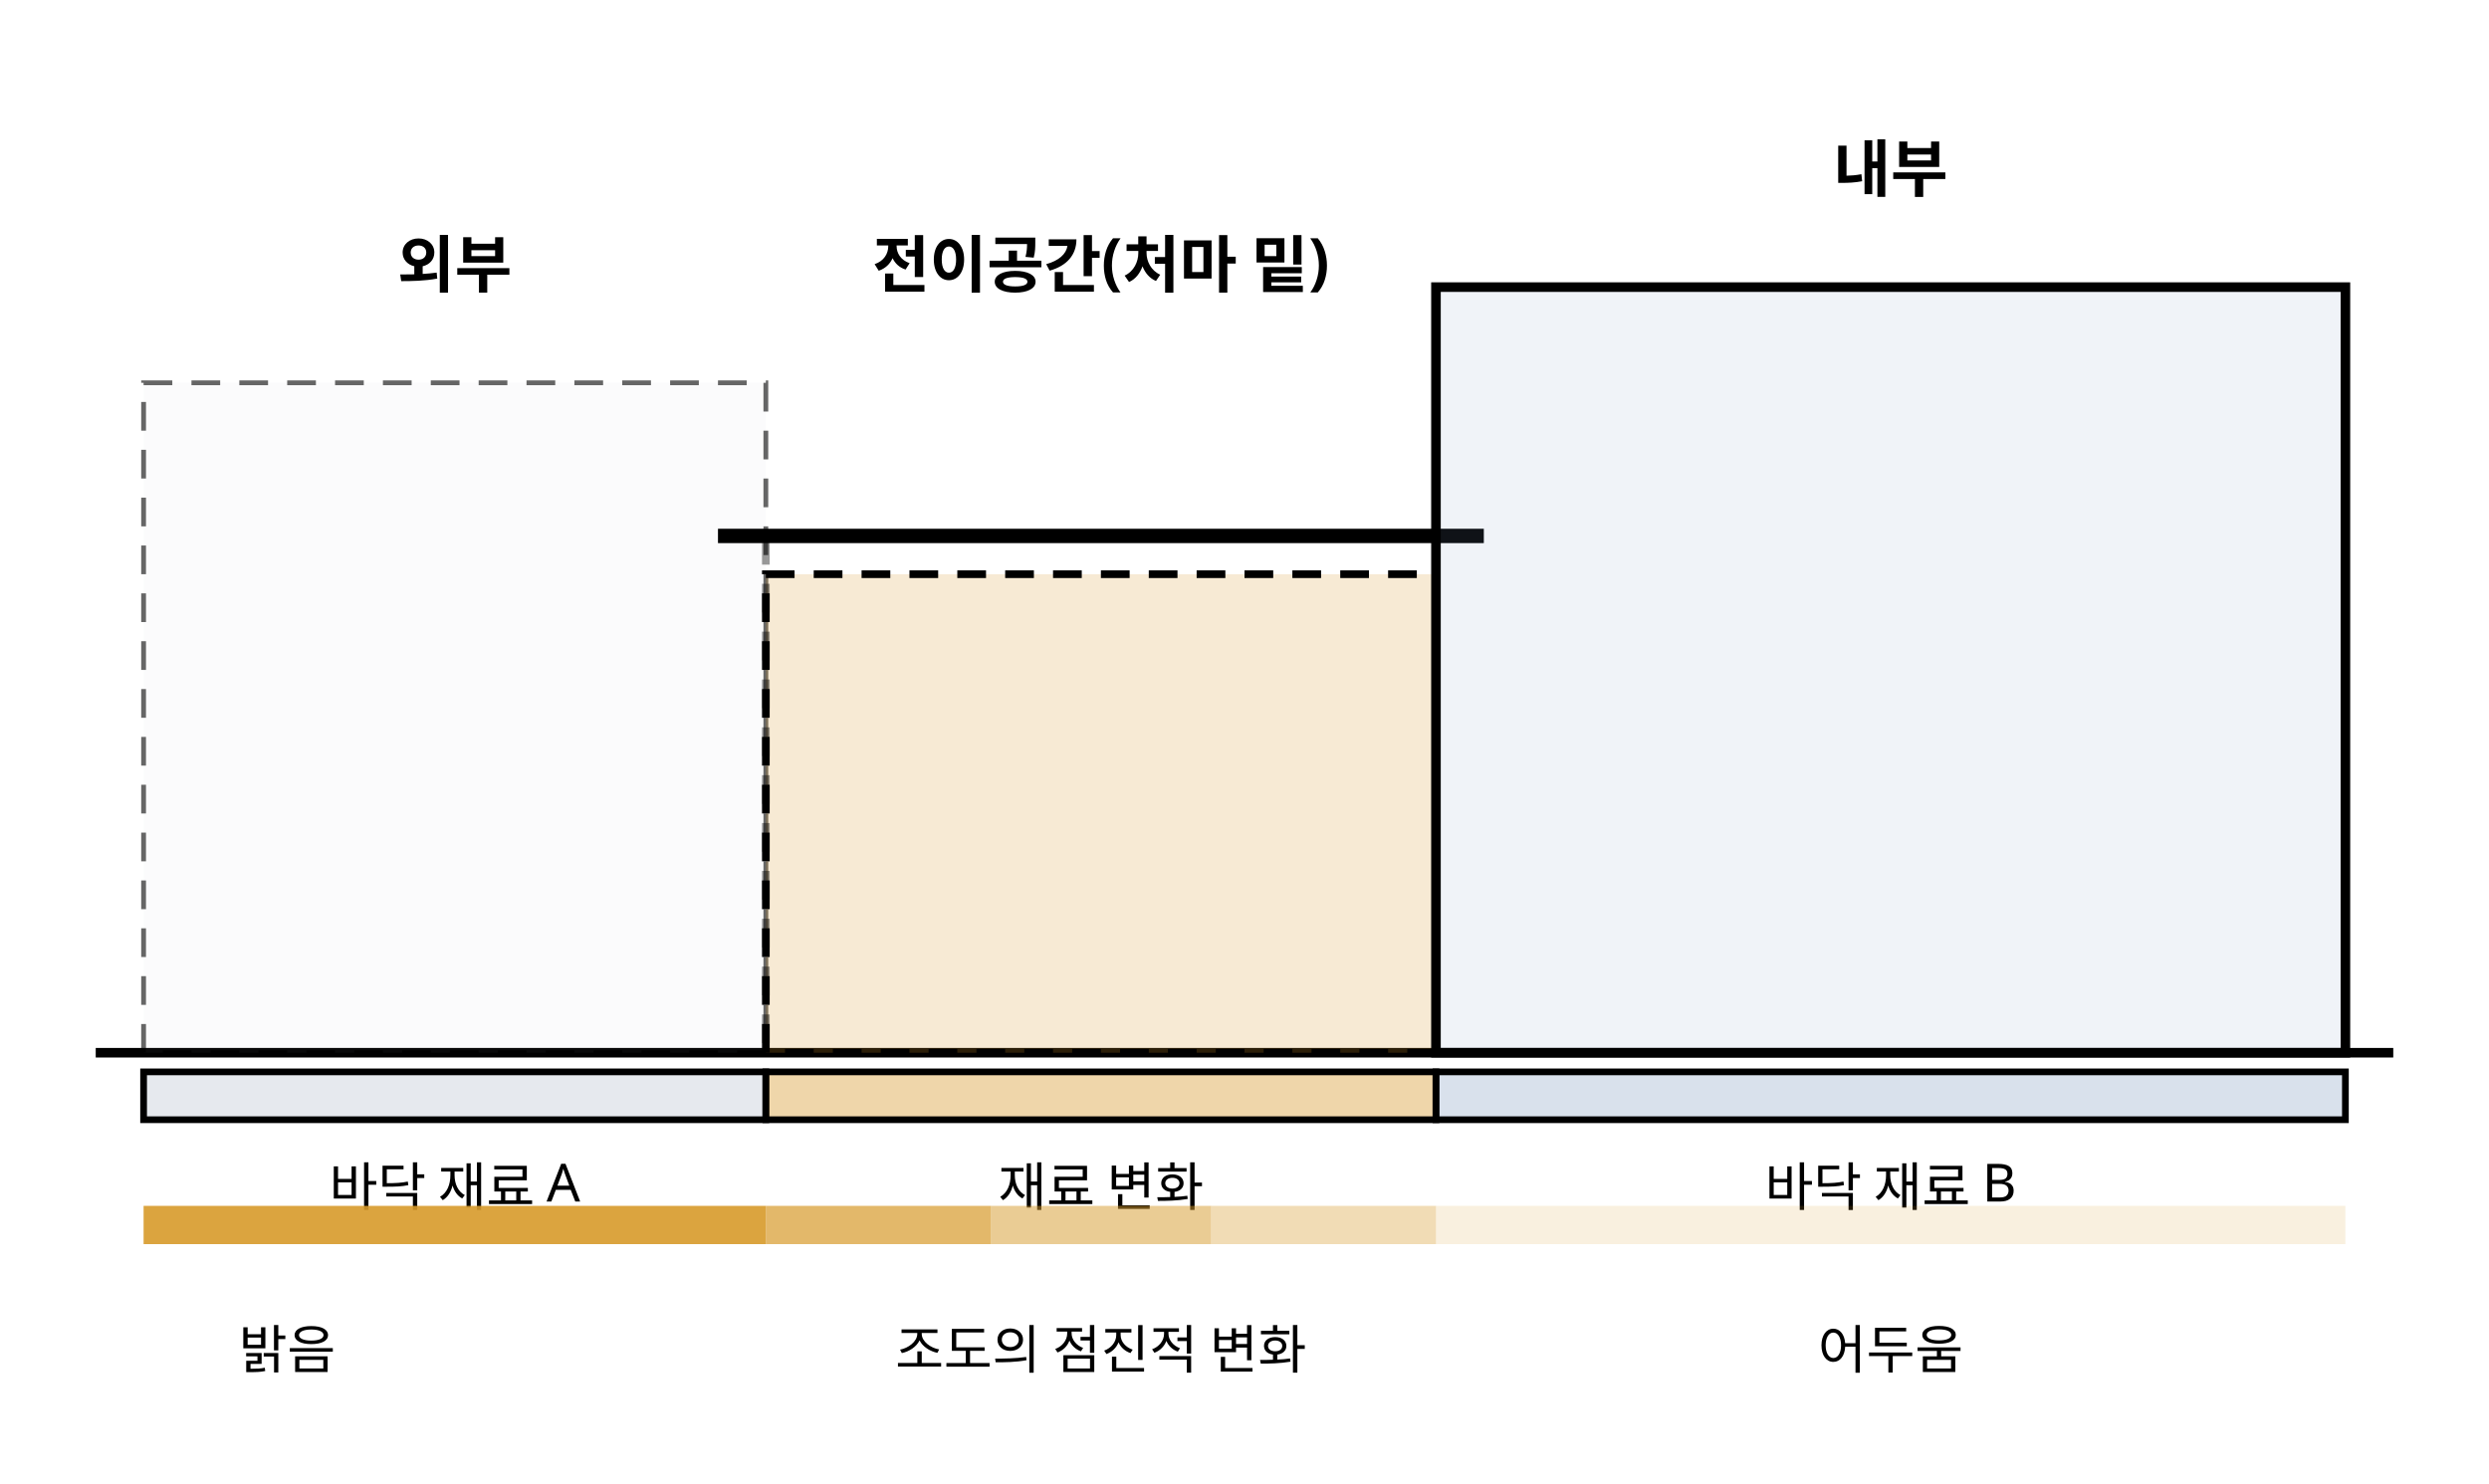
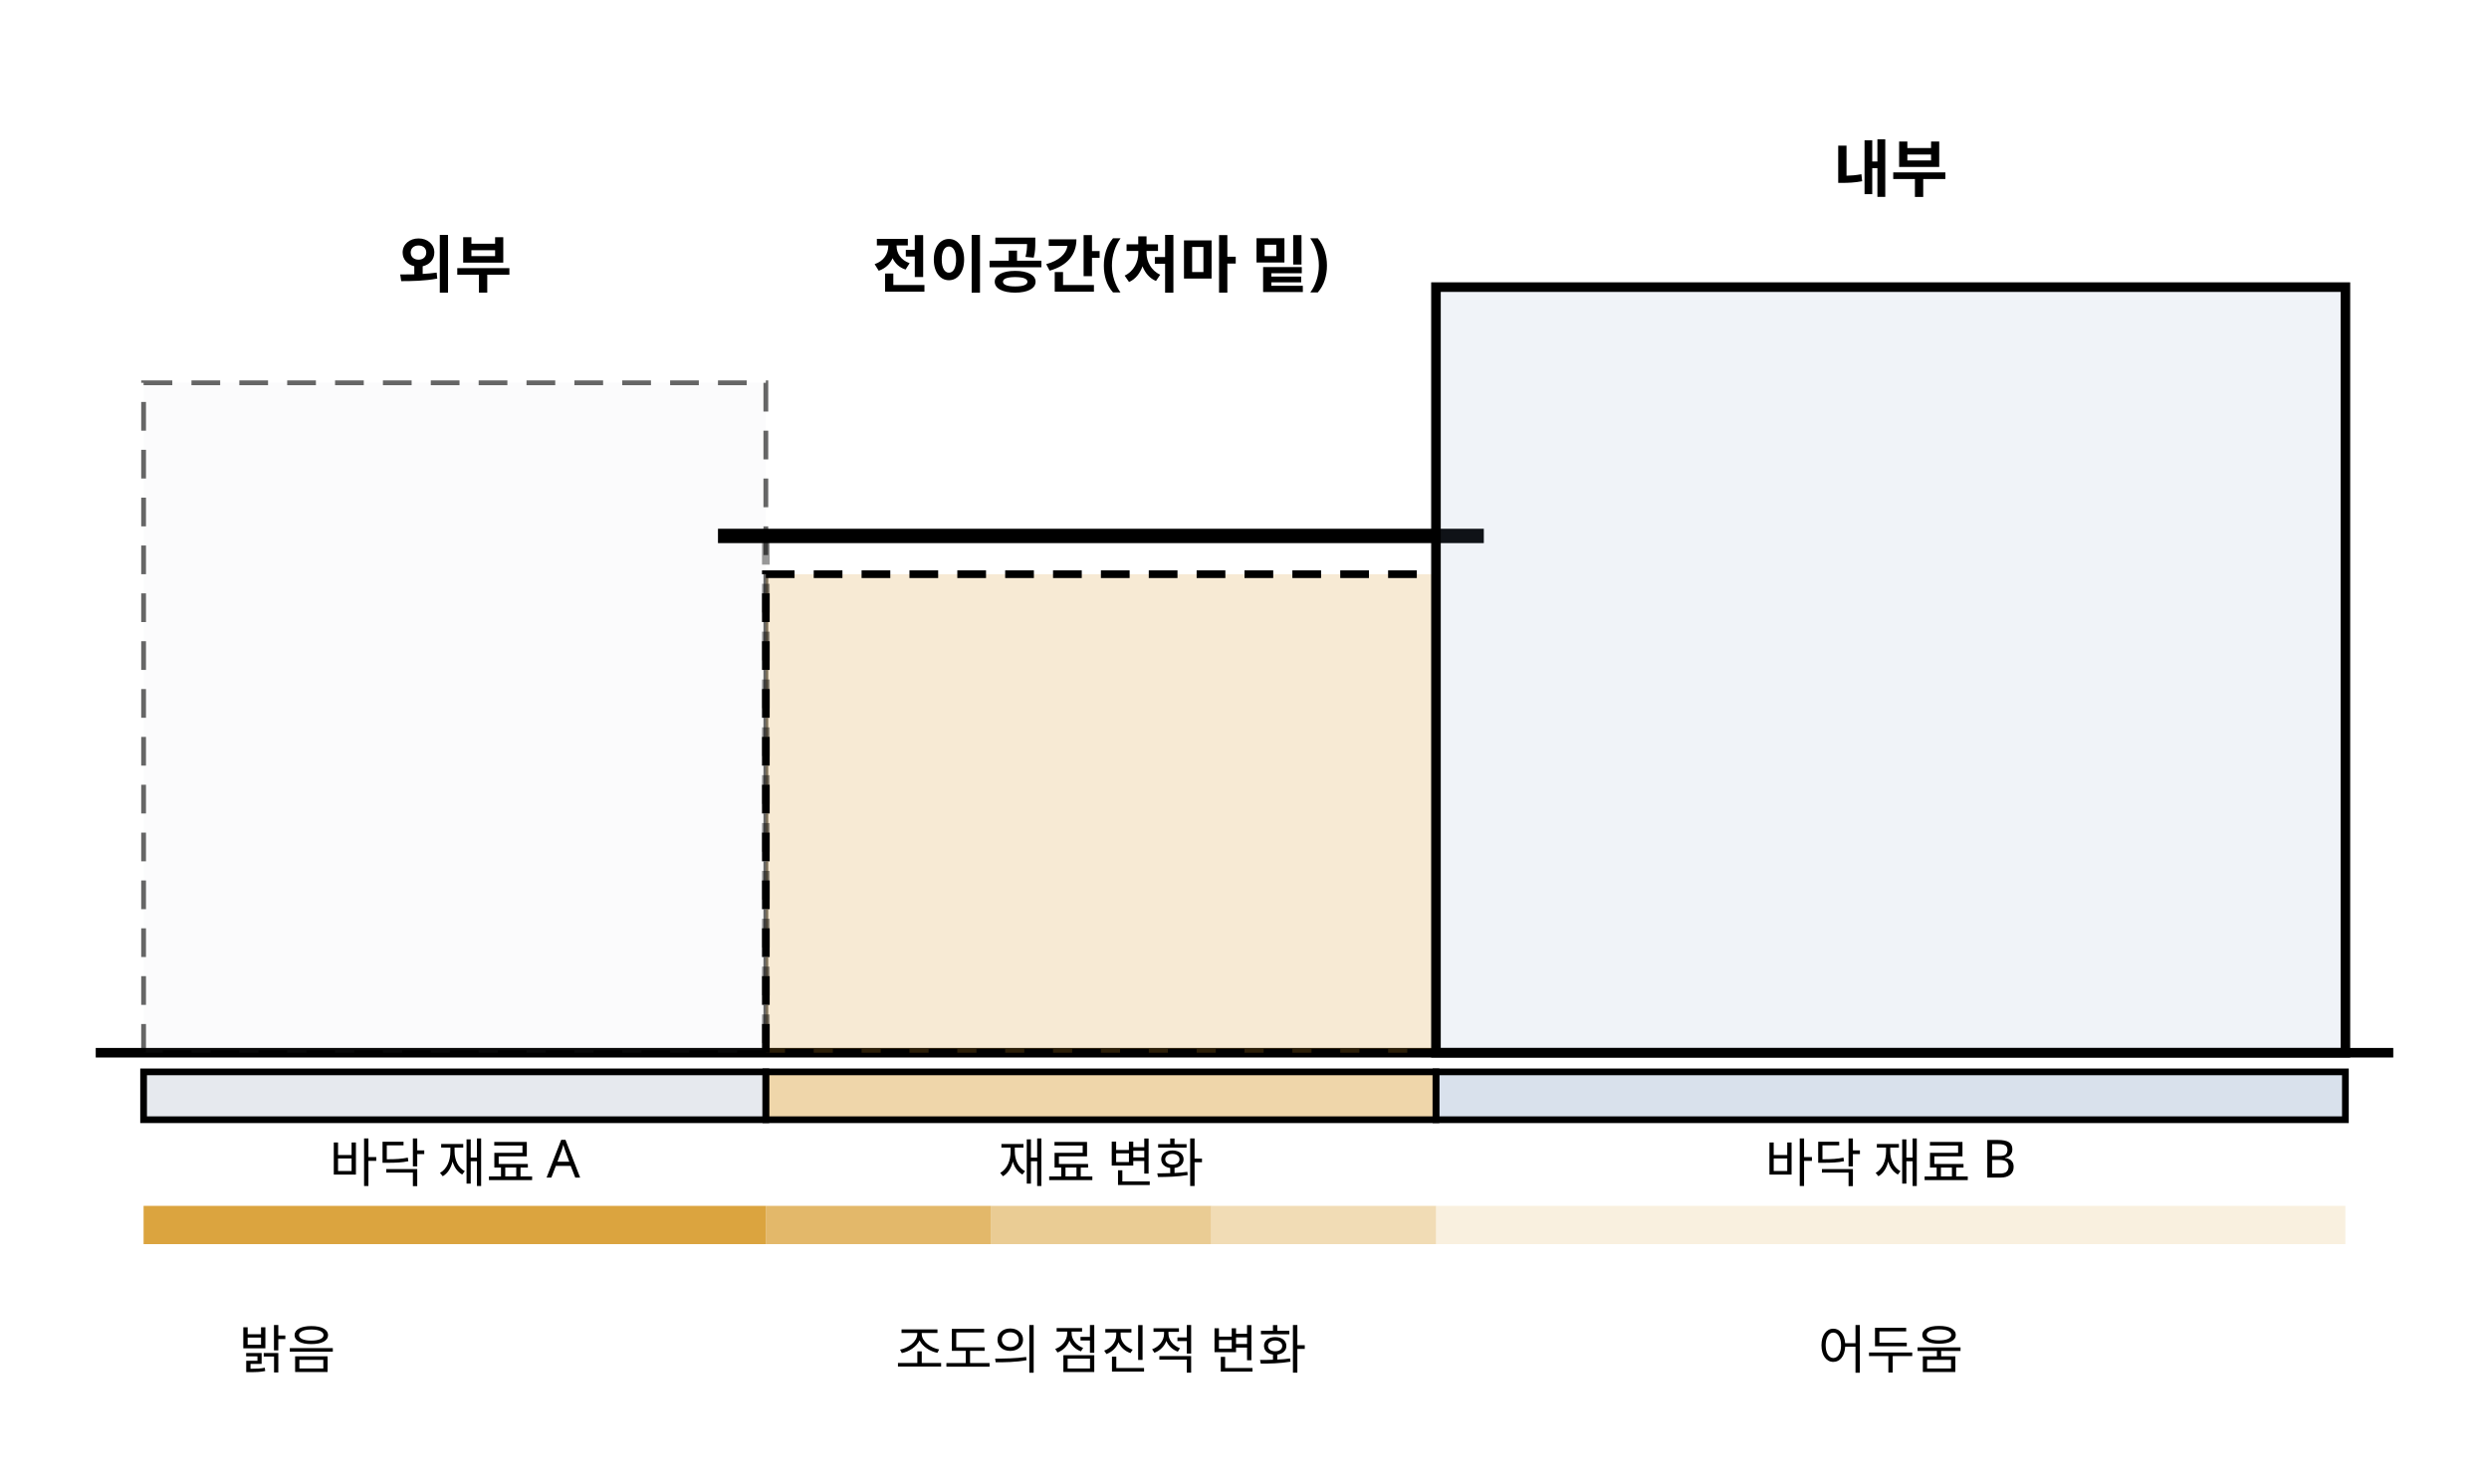
<svg xmlns="http://www.w3.org/2000/svg" class="si si-illus" viewBox="0 0 520 310" style="max-width:520px;color:var(--si-ink,var(--text,#1f2328))" role="img" aria-labelledby="threshold-space-t" font-family="'Pretendard','Noto Sans KR','Apple SD Gothic Neo',sans-serif" font-size="13" fill="currentColor">
  <defs />
  <line x1="20" y1="220" x2="500" y2="220" style="stroke:currentColor;fill:none" stroke-width="2" />
  <rect x="30" y="80" width="130" height="140" style="stroke:currentColor;fill:var(--si-gray-s,#aab6c6)" stroke-width="1" stroke-dasharray="6 4" opacity="0.6" fill-opacity="0.08" />
  <text x="95" y="60" text-anchor="middle" font-weight="700">외부</text>
  <rect x="160" y="120" width="140" height="100" style="stroke:currentColor;fill:var(--si-amber-s,#d79a2b)" stroke-width="1.6" stroke-dasharray="6 4" fill-opacity="0.2" />
  <polyline points="150,112 310,112" style="stroke:currentColor;fill:none" stroke-width="3" />
  <line x1="160" y1="112" x2="160" y2="220" style="stroke:currentColor;fill:none" stroke-width="1.6" stroke-dasharray="6 4" opacity="0.4" />
  <text x="230" y="60" text-anchor="middle" font-weight="700">전이공간(처마 밑)</text>
  <rect x="300" y="60" width="190" height="160" style="stroke:currentColor;fill:var(--si-blue-s,#7f9ac0)" stroke-width="2" fill-opacity="0.12" />
  <text x="395" y="40" text-anchor="middle" font-weight="700">내부</text>
  <rect x="30" y="224" width="130" height="10" style="stroke:currentColor;fill:var(--si-gray-s,#aab6c6)" stroke-width="1.4" fill-opacity="0.3" />
  <rect x="160" y="224" width="140" height="10" style="stroke:currentColor;fill:var(--si-amber-s,#d79a2b)" stroke-width="1.4" fill-opacity="0.4" />
  <rect x="300" y="224" width="190" height="10" style="stroke:currentColor;fill:var(--si-blue-s,#7f9ac0)" stroke-width="1.4" fill-opacity="0.3" />
-   <text x="95" y="252" text-anchor="middle" font-size="11">바닥 재료 A</text>
-   <text x="230" y="252" text-anchor="middle" font-size="11">재료 변화</text>
-   <text x="395" y="252" text-anchor="middle" font-size="11">바닥 재료 B</text>
+   <text x="95" y="247" text-anchor="middle" font-size="11">바닥 재료 A</text>
+   <text x="230" y="247" text-anchor="middle" font-size="11">재료 변화</text>
+   <text x="395" y="247" text-anchor="middle" font-size="11">바닥 재료 B</text>
  <text x="60" y="286" text-anchor="middle" font-size="11">밝음</text>
  <rect x="30" y="252" width="130" height="8" style="stroke:none;fill:var(--si-amber-s,#d79a2b)" stroke-width="1.4" fill-opacity="0.9" />
  <rect x="160" y="252" width="47" height="8" style="stroke:none;fill:var(--si-amber-s,#d79a2b)" stroke-width="1.4" fill-opacity="0.7" />
  <rect x="207" y="252" width="46" height="8" style="stroke:none;fill:var(--si-amber-s,#d79a2b)" stroke-width="1.4" fill-opacity="0.5" />
  <rect x="253" y="252" width="47" height="8" style="stroke:none;fill:var(--si-amber-s,#d79a2b)" stroke-width="1.4" fill-opacity="0.35" />
  <rect x="300" y="252" width="190" height="8" style="stroke:none;fill:var(--si-amber-s,#d79a2b)" stroke-width="1.4" fill-opacity="0.15" />
  <text x="395" y="286" text-anchor="middle" font-size="11">어두움</text>
  <text x="230" y="286" text-anchor="middle" font-size="11">조도의 점진적 변화</text>
</svg>
